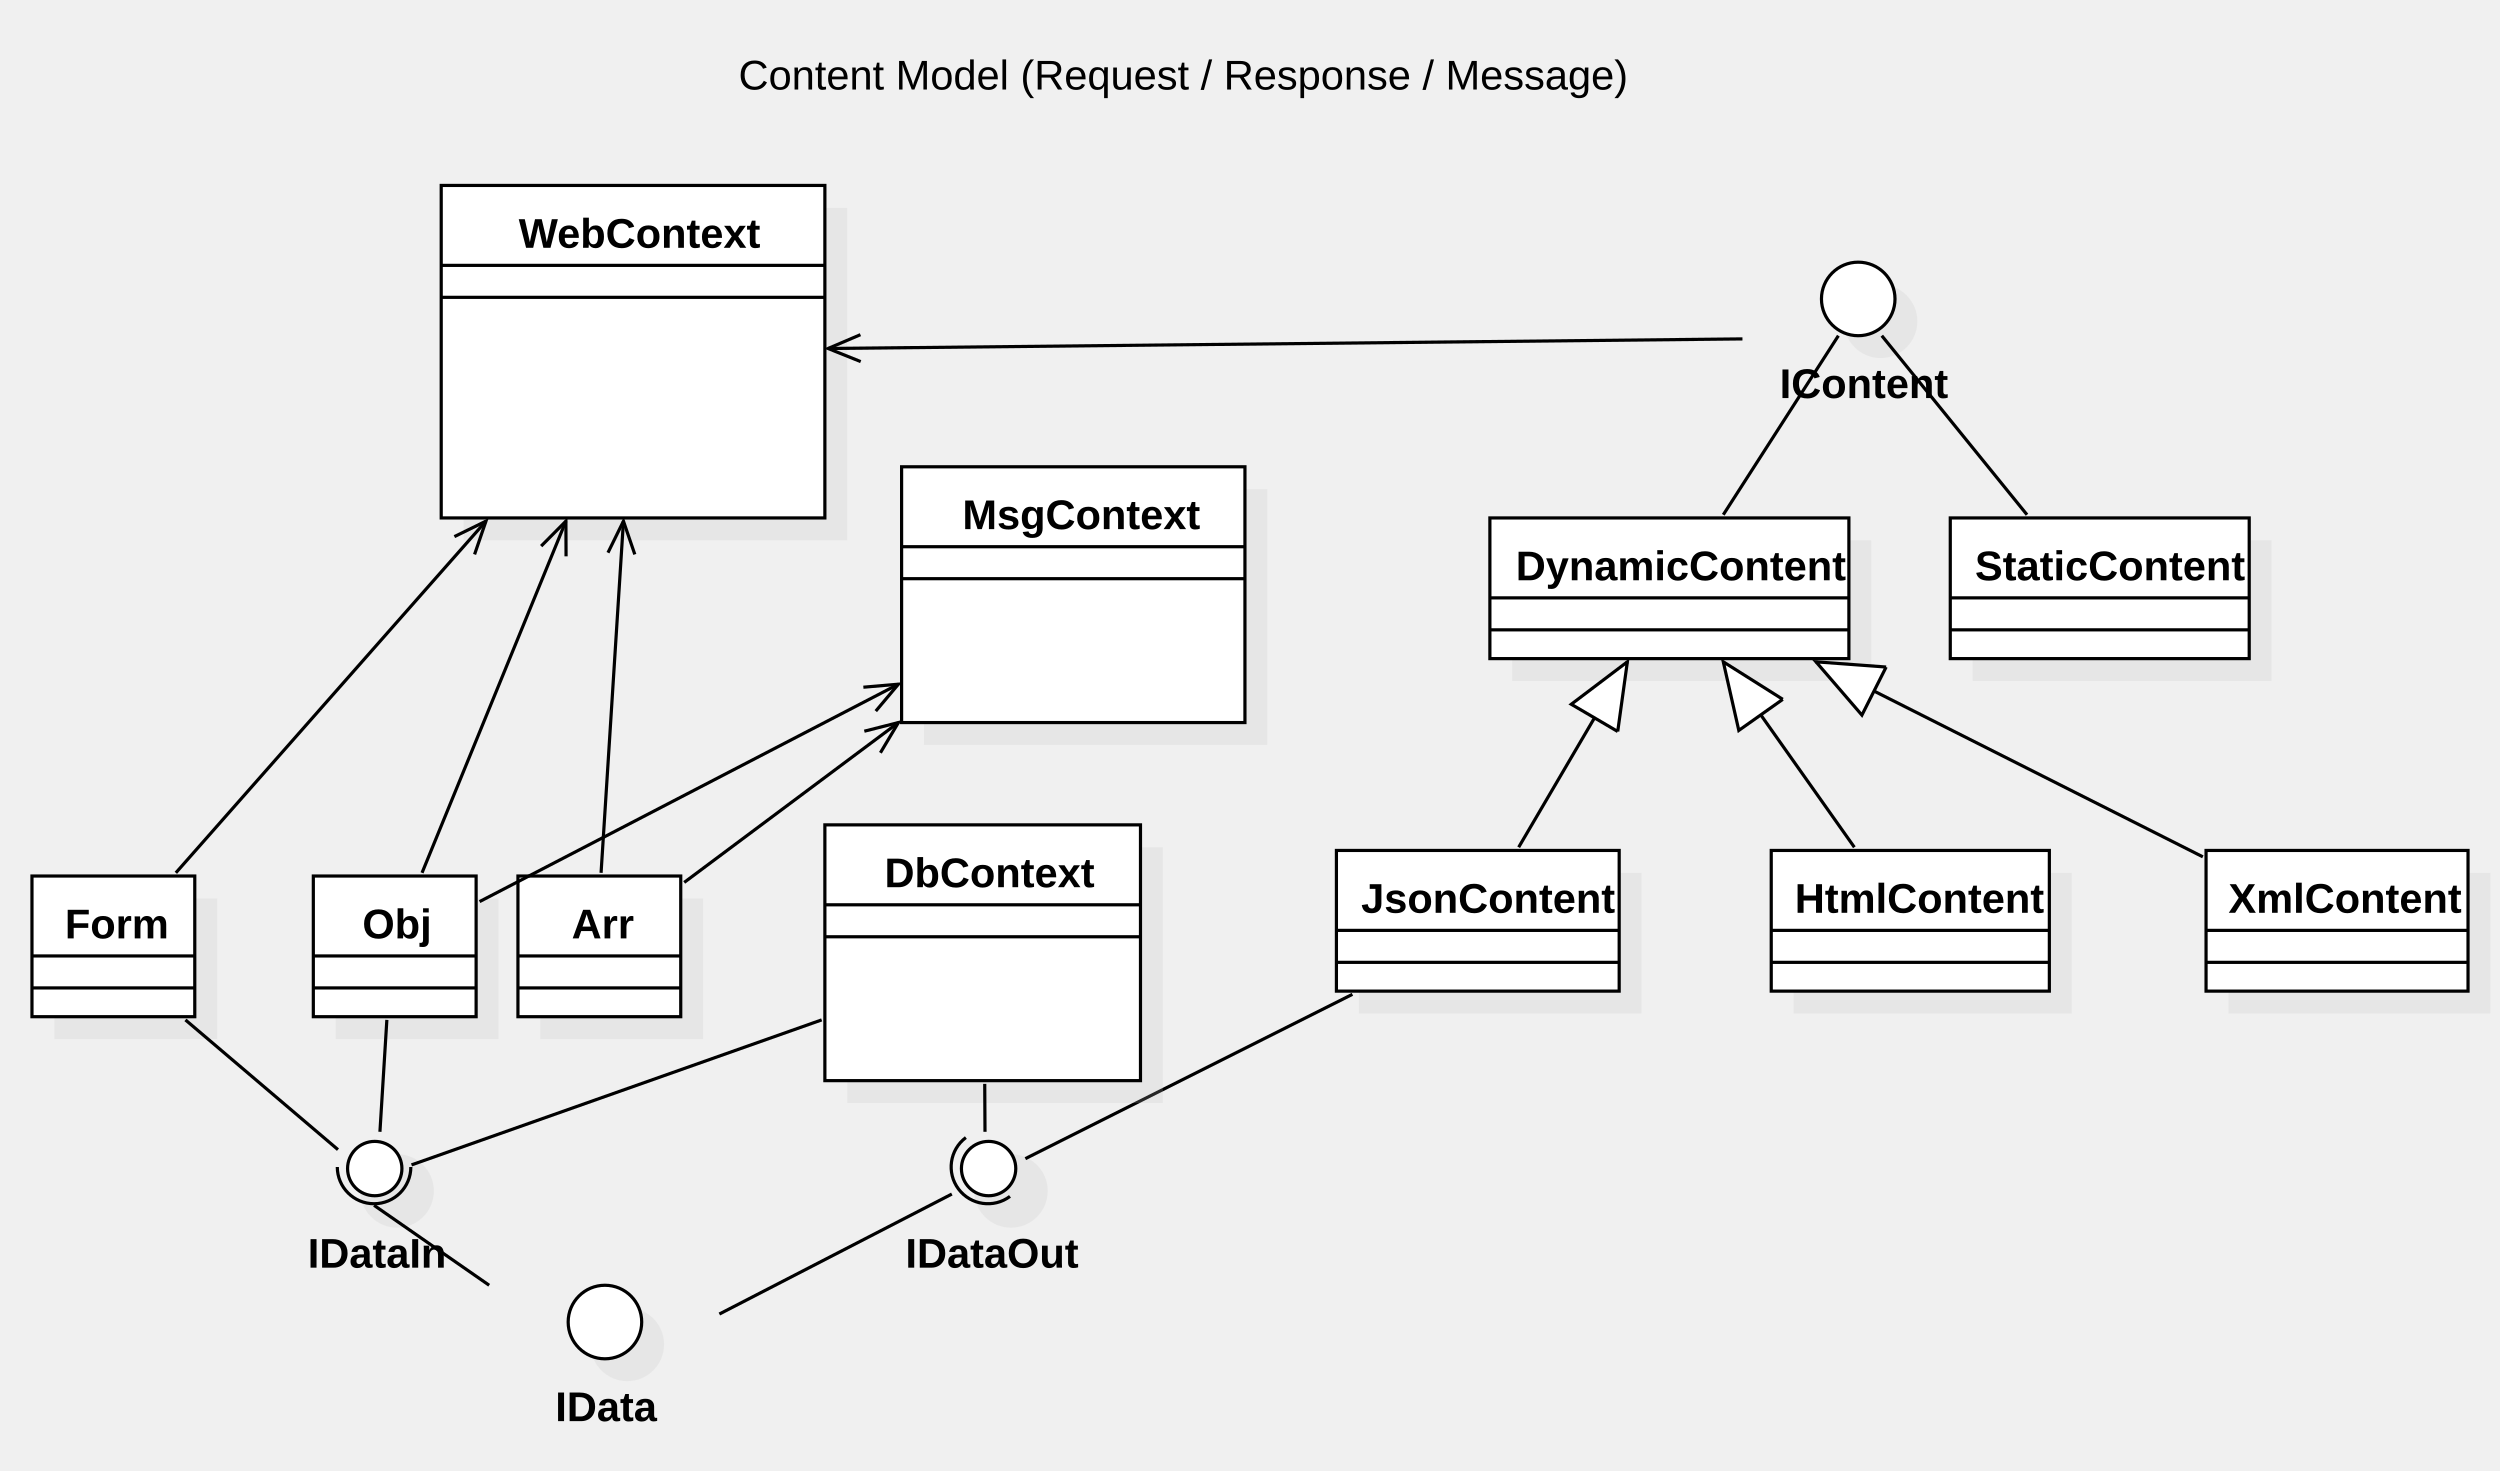
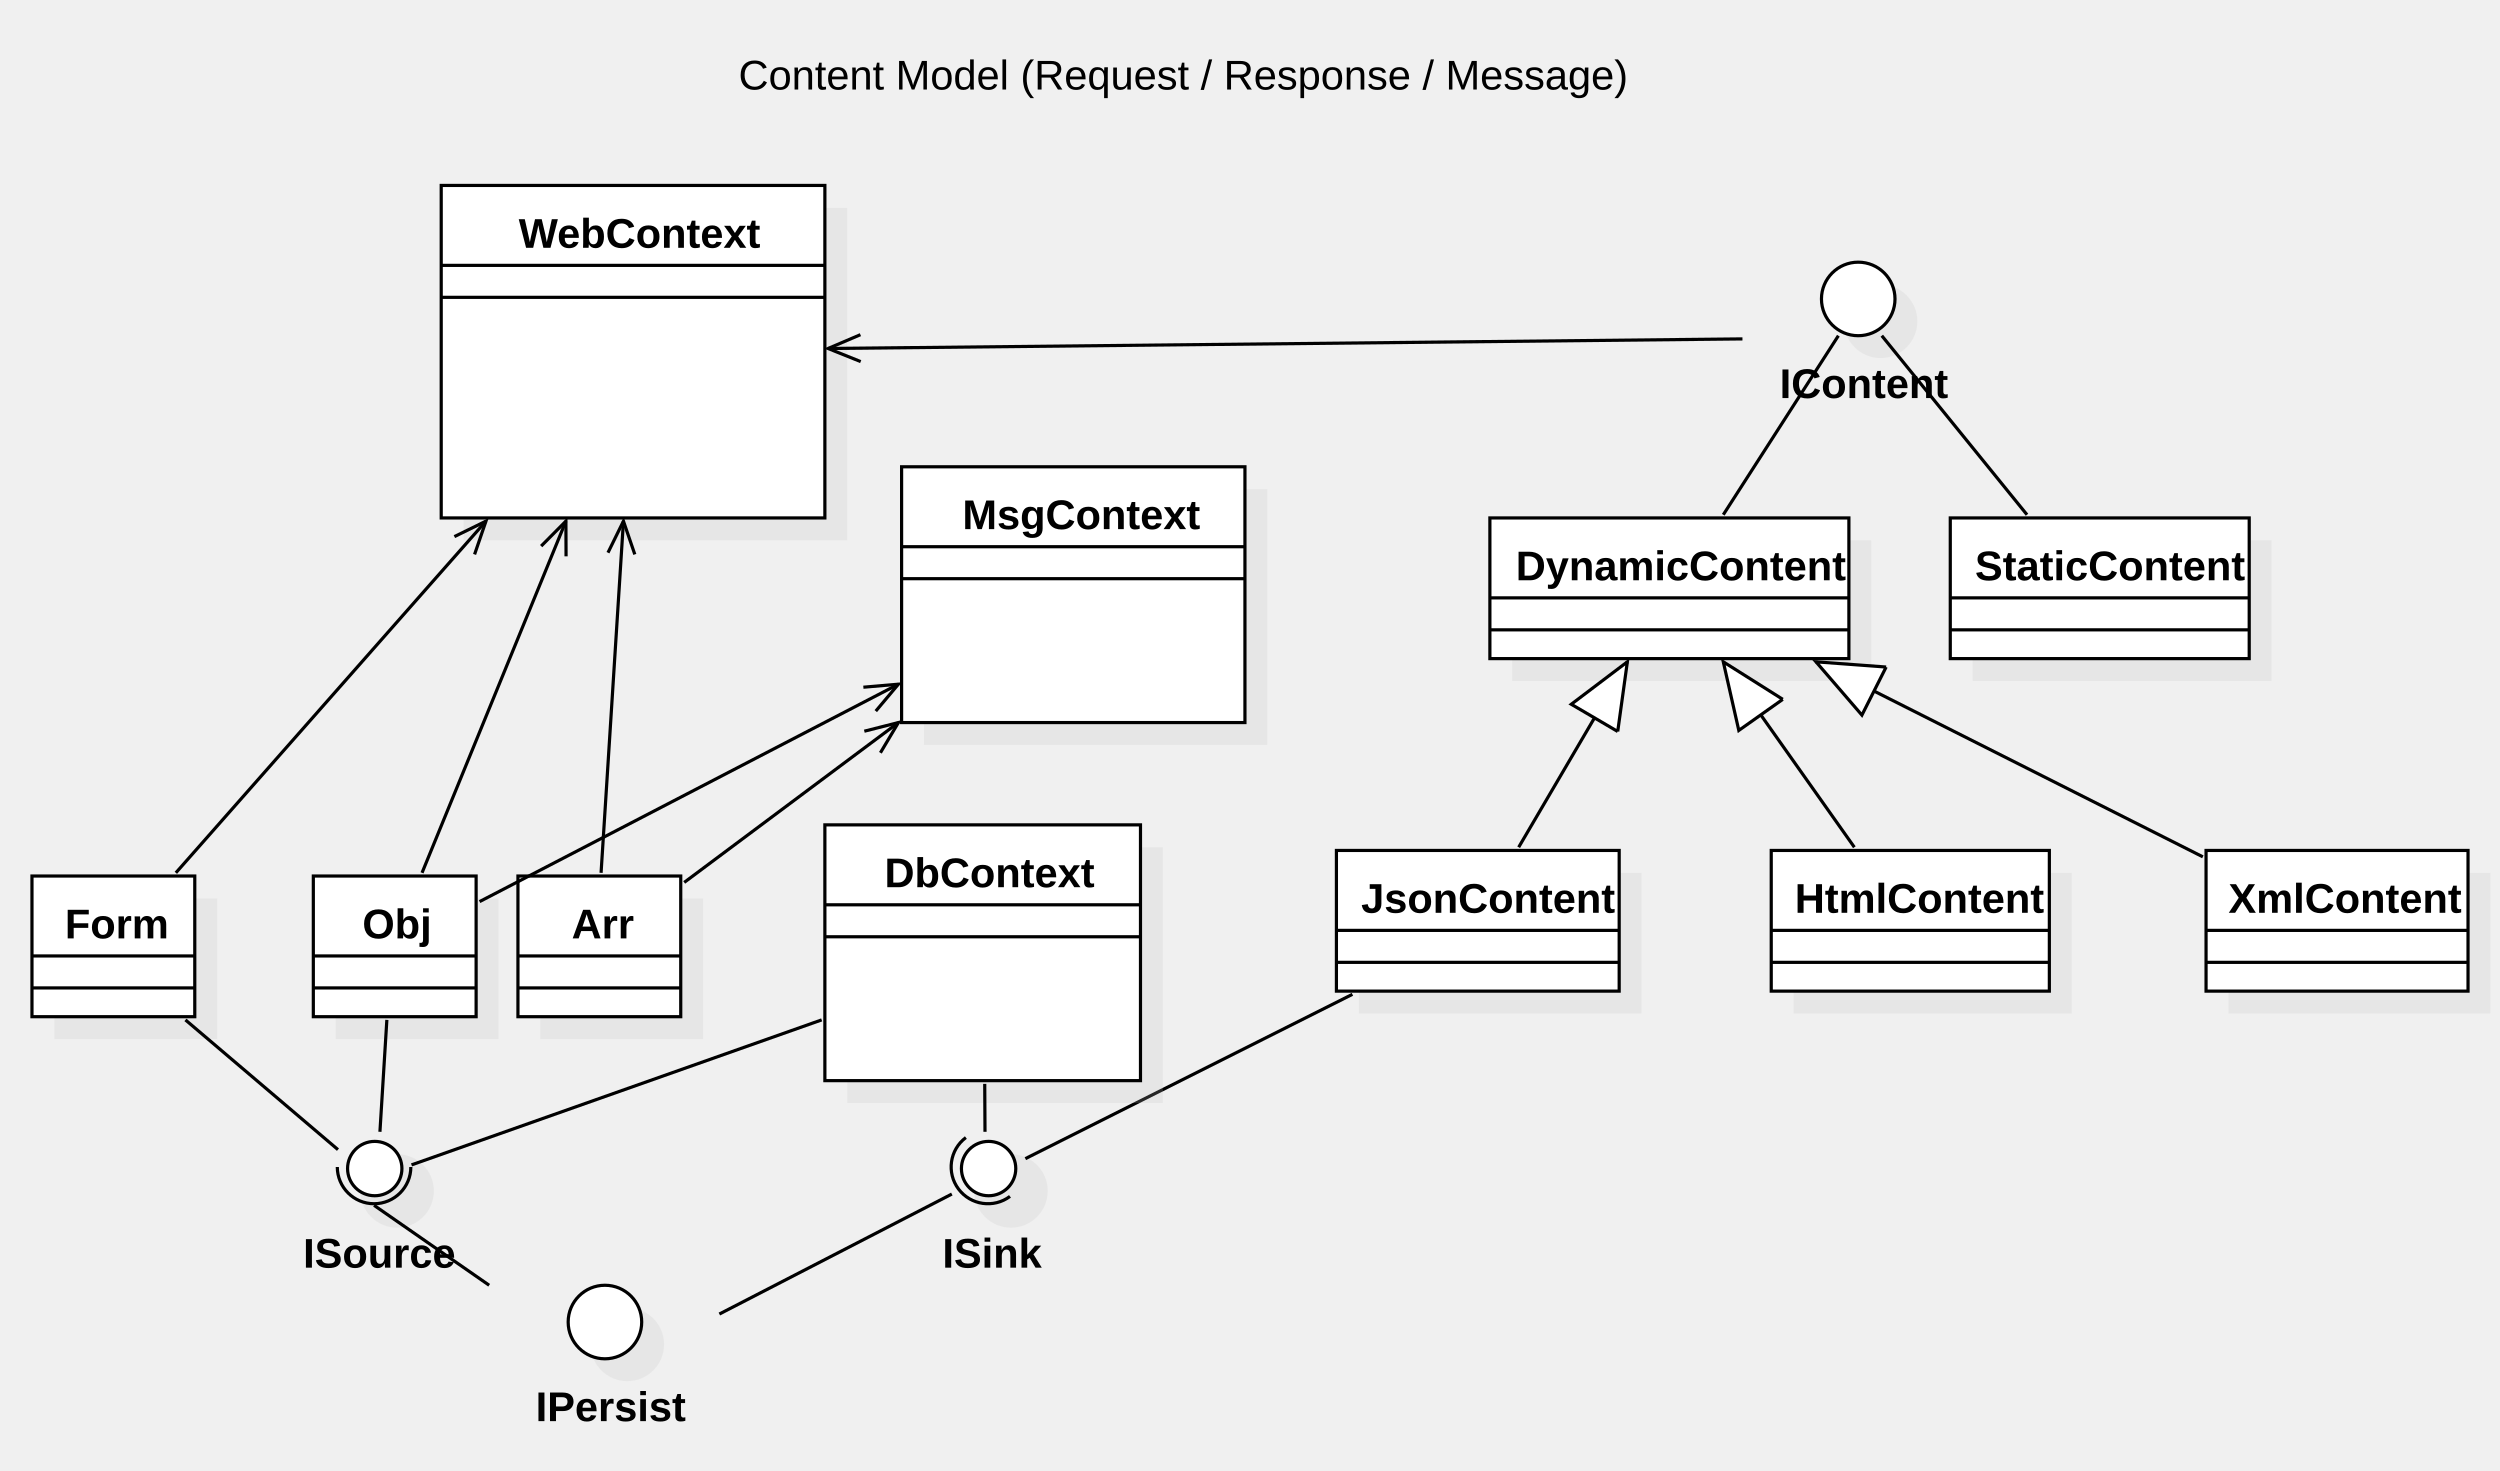
<svg xmlns="http://www.w3.org/2000/svg" version="1.1" width="781.941" height="460">
  <defs />
  <g>
    <g transform="translate(-14,-38) scale(1,1)">
      <rect fill="#C0C0C0" stroke="none" x="439" y="311" width="88.441" height="44" opacity="0.2" />
    </g>
    <g transform="translate(-14,-38) scale(1,1)">
      <rect fill="#ffffff" stroke="none" x="432" y="304" width="88.441" height="44" />
    </g>
    <g transform="translate(-14,-38) scale(1,1)">
      <path fill="none" stroke="#000000" d="M 432 304 L 520.441 304 L 520.441 348 L 432 348 L 432 304 Z Z" stroke-miterlimit="10" />
    </g>
    <g transform="translate(-14,-38) scale(1,1)">
      <path fill="none" stroke="#000000" d="M 432 329 L 520.441 329" stroke-miterlimit="10" />
    </g>
    <g transform="translate(-14,-38) scale(1,1)">
      <path fill="none" stroke="#000000" d="M 432 339 L 520.441 339" stroke-miterlimit="10" />
    </g>
    <g transform="translate(-14,-38) scale(1,1)">
      <g>
        <path fill="none" stroke="none" />
        <text fill="#000000" stroke="none" font-family="Arial" font-size="13px" font-style="normal" font-weight="bold" text-decoration="none" x="439.725" y="323.5">JsonContent</text>
      </g>
    </g>
    <g transform="translate(-14,-38) scale(1,1)">
      <path fill="#C0C0C0" stroke="none" d="M 318.71 410.5 C 318.71 404.149 323.859 399 330.21 399 C 336.561 399 341.71 404.149 341.71 410.5 C 341.71 416.851 336.561 422 330.21 422 C 323.859 422 318.71 416.851 318.71 410.5 Z" opacity="0.2" />
    </g>
    <g transform="translate(-14,-38) scale(1,1)">
      <path fill="none" stroke="#000000" d="M 329.9 412.2 A 11.5 11.5 0 0 1 316.1 393.8" stroke-miterlimit="10" />
    </g>
    <g transform="translate(-14,-38) scale(1,1)">
      <path fill="#ffffff" stroke="none" d="M 314.71 403.5 C 314.71 398.806 318.516 395 323.21 395 C 327.904 395 331.71 398.806 331.71 403.5 C 331.71 408.194 327.904 412 323.21 412 C 318.516 412 314.71 408.194 314.71 403.5 Z" />
    </g>
    <g transform="translate(-14,-38) scale(1,1)">
      <path fill="none" stroke="#000000" d="M 314.71 403.5 C 314.71 398.806 318.516 395 323.21 395 C 327.904 395 331.71 398.806 331.71 403.5 C 331.71 408.194 327.904 412 323.21 412 C 318.516 412 314.71 408.194 314.71 403.5 Z" stroke-miterlimit="10" />
    </g>
    <g transform="translate(-14,-38) scale(1,1)">
      <g>
        <path fill="none" stroke="none" />
-         <text fill="#000000" stroke="none" font-family="Arial" font-size="13px" font-style="normal" font-weight="bold" text-decoration="none" x="297.197" y="434.5">IDataOut</text>
+         <text fill="#000000" stroke="none" font-family="Arial" font-size="13px" font-style="normal" font-weight="bold" text-decoration="none" x="308.76" y="434.5">ISink</text>
      </g>
    </g>
    <g transform="translate(-14,-38) scale(1,1)">
      <path fill="none" stroke="#000000" d="M 437 349 L 334.71 400.398" stroke-miterlimit="10" />
    </g>
    <g transform="translate(-14,-38) scale(1,1)">
      <path fill="#C0C0C0" stroke="none" d="M 126.71 410.5 C 126.71 404.149 131.859 399 138.21 399 C 144.561 399 149.71 404.149 149.71 410.5 C 149.71 416.851 144.561 422 138.21 422 C 131.859 422 126.71 416.851 126.71 410.5 Z" opacity="0.2" />
    </g>
    <g transform="translate(-14,-38) scale(1,1)">
      <path fill="none" stroke="#000000" d="M 142.5 403 A 11.5 11.5 0 0 1 119.5 403" stroke-miterlimit="10" />
    </g>
    <g transform="translate(-14,-38) scale(1,1)">
      <path fill="#ffffff" stroke="none" d="M 122.71 403.5 C 122.71 398.806 126.516 395 131.21 395 C 135.904 395 139.71 398.806 139.71 403.5 C 139.71 408.194 135.904 412 131.21 412 C 126.516 412 122.71 408.194 122.71 403.5 Z" />
    </g>
    <g transform="translate(-14,-38) scale(1,1)">
      <path fill="none" stroke="#000000" d="M 122.71 403.5 C 122.71 398.806 126.516 395 131.21 395 C 135.904 395 139.71 398.806 139.71 403.5 C 139.71 408.194 135.904 412 131.21 412 C 126.516 412 122.71 408.194 122.71 403.5 Z" stroke-miterlimit="10" />
    </g>
    <g transform="translate(-14,-38) scale(1,1)">
      <g>
        <path fill="none" stroke="none" />
-         <text fill="#000000" stroke="none" font-family="Arial" font-size="13px" font-style="normal" font-weight="bold" text-decoration="none" x="110.253" y="434.5">IDataIn</text>
+         <text fill="#000000" stroke="none" font-family="Arial" font-size="13px" font-style="normal" font-weight="bold" text-decoration="none" x="108.809" y="434.5">ISource</text>
      </g>
    </g>
    <g transform="translate(-14,-38) scale(1,1)">
      <rect fill="#C0C0C0" stroke="none" x="119" y="319" width="50.92" height="44" opacity="0.2" />
    </g>
    <g transform="translate(-14,-38) scale(1,1)">
      <rect fill="#ffffff" stroke="none" x="112" y="312" width="50.92" height="44" />
    </g>
    <g transform="translate(-14,-38) scale(1,1)">
      <path fill="none" stroke="#000000" d="M 112 312 L 162.92 312 L 162.92 356 L 112 356 L 112 312 Z Z" stroke-miterlimit="10" />
    </g>
    <g transform="translate(-14,-38) scale(1,1)">
      <path fill="none" stroke="#000000" d="M 112 337 L 162.92 337" stroke-miterlimit="10" />
    </g>
    <g transform="translate(-14,-38) scale(1,1)">
      <path fill="none" stroke="#000000" d="M 112 347 L 162.92 347" stroke-miterlimit="10" />
    </g>
    <g transform="translate(-14,-38) scale(1,1)">
      <g>
        <path fill="none" stroke="none" />
        <text fill="#000000" stroke="none" font-family="Arial" font-size="13px" font-style="normal" font-weight="bold" text-decoration="none" x="127.345" y="331.5">Obj</text>
      </g>
    </g>
    <g transform="translate(-14,-38) scale(1,1)">
      <path fill="none" stroke="#000000" d="M 135 357 L 132.833 392" stroke-miterlimit="10" />
    </g>
    <g transform="translate(-14,-38) scale(1,1)">
      <rect fill="#C0C0C0" stroke="none" x="31" y="319" width="50.92" height="44" opacity="0.2" />
    </g>
    <g transform="translate(-14,-38) scale(1,1)">
      <rect fill="#ffffff" stroke="none" x="24" y="312" width="50.92" height="44" />
    </g>
    <g transform="translate(-14,-38) scale(1,1)">
      <path fill="none" stroke="#000000" d="M 24 312 L 74.92 312 L 74.92 356 L 24 356 L 24 312 Z Z" stroke-miterlimit="10" />
    </g>
    <g transform="translate(-14,-38) scale(1,1)">
      <path fill="none" stroke="#000000" d="M 24 337 L 74.92 337" stroke-miterlimit="10" />
    </g>
    <g transform="translate(-14,-38) scale(1,1)">
      <path fill="none" stroke="#000000" d="M 24 347 L 74.92 347" stroke-miterlimit="10" />
    </g>
    <g transform="translate(-14,-38) scale(1,1)">
      <g>
        <path fill="none" stroke="none" />
        <text fill="#000000" stroke="none" font-family="Arial" font-size="13px" font-style="normal" font-weight="bold" text-decoration="none" x="34.295" y="331.5">Form</text>
      </g>
    </g>
    <g transform="translate(-14,-38) scale(1,1)">
      <path fill="none" stroke="#000000" d="M 72 357 L 119.71 397.581" stroke-miterlimit="10" />
    </g>
    <g transform="translate(-14,-38) scale(1,1)">
      <rect fill="#C0C0C0" stroke="none" x="279" y="303" width="98.717" height="80" opacity="0.2" />
    </g>
    <g transform="translate(-14,-38) scale(1,1)">
      <rect fill="#ffffff" stroke="none" x="272" y="296" width="98.717" height="80" />
    </g>
    <g transform="translate(-14,-38) scale(1,1)">
      <path fill="none" stroke="#000000" d="M 272 296 L 370.717 296 L 370.717 376 L 272 376 L 272 296 Z Z" stroke-miterlimit="10" />
    </g>
    <g transform="translate(-14,-38) scale(1,1)">
      <path fill="none" stroke="#000000" d="M 272 321 L 370.717 321" stroke-miterlimit="10" />
    </g>
    <g transform="translate(-14,-38) scale(1,1)">
      <path fill="none" stroke="#000000" d="M 272 331 L 370.717 331" stroke-miterlimit="10" />
    </g>
    <g transform="translate(-14,-38) scale(1,1)">
      <g>
        <path fill="none" stroke="none" />
        <text fill="#000000" stroke="none" font-family="Arial" font-size="13px" font-style="normal" font-weight="bold" text-decoration="none" x="290.649" y="315.5">DbContext</text>
      </g>
    </g>
    <g transform="translate(-14,-38) scale(1,1)">
      <path fill="none" stroke="#000000" d="M 322 377 L 322.083 392" stroke-miterlimit="10" />
    </g>
    <g transform="translate(-14,-38) scale(1,1)">
      <path fill="none" stroke="#000000" d="M 271 357 L 142.71 402.349" stroke-miterlimit="10" />
    </g>
    <g transform="translate(-14,-38) scale(1,1)">
      <path fill="#C0C0C0" stroke="none" d="M 198.71 458.5 C 198.71 452.149 203.859 447 210.21 447 C 216.561 447 221.71 452.149 221.71 458.5 C 221.71 464.851 216.561 470 210.21 470 C 203.859 470 198.71 464.851 198.71 458.5 Z" opacity="0.2" />
    </g>
    <g transform="translate(-14,-38) scale(1,1)">
      <path fill="#ffffff" stroke="none" d="M 191.71 451.5 C 191.71 445.149 196.859 440 203.21 440 C 209.561 440 214.71 445.149 214.71 451.5 C 214.71 457.851 209.561 463 203.21 463 C 196.859 463 191.71 457.851 191.71 451.5 Z" />
    </g>
    <g transform="translate(-14,-38) scale(1,1)">
      <path fill="none" stroke="#000000" d="M 191.71 451.5 C 191.71 445.149 196.859 440 203.21 440 C 209.561 440 214.71 445.149 214.71 451.5 C 214.71 457.851 209.561 463 203.21 463 C 196.859 463 191.71 457.851 191.71 451.5 Z" stroke-miterlimit="10" />
    </g>
    <g transform="translate(-14,-38) scale(1,1)">
      <g>
        <path fill="none" stroke="none" />
-         <text fill="#000000" stroke="none" font-family="Arial" font-size="13px" font-style="normal" font-weight="bold" text-decoration="none" x="187.674" y="482.5">IData</text>
+         <text fill="#000000" stroke="none" font-family="Arial" font-size="13px" font-style="normal" font-weight="bold" text-decoration="none" x="181.539" y="482.5">IPersist</text>
      </g>
    </g>
    <g transform="translate(-14,-38) scale(1,1)">
      <path fill="none" stroke="#000000" d="M 167 440 L 131 415" stroke-miterlimit="10" />
    </g>
    <g transform="translate(-14,-38) scale(1,1)">
      <path fill="none" stroke="#000000" d="M 239 449 L 311.71 411.468" stroke-miterlimit="10" />
    </g>
    <g transform="translate(-14,-38) scale(1,1)">
      <g>
        <path fill="none" stroke="none" />
        <text fill="#000000" stroke="none" font-family="Arial" font-size="13px" font-style="normal" font-weight="normal" text-decoration="none" x="245" y="66">Content Model (Request / Response / Message)</text>
      </g>
    </g>
    <g transform="translate(-14,-38) scale(1,1)">
      <rect fill="#C0C0C0" stroke="none" x="487" y="207" width="112.289" height="44" opacity="0.2" />
    </g>
    <g transform="translate(-14,-38) scale(1,1)">
      <rect fill="#ffffff" stroke="none" x="480" y="200" width="112.289" height="44" />
    </g>
    <g transform="translate(-14,-38) scale(1,1)">
      <path fill="none" stroke="#000000" d="M 480 200 L 592.289 200 L 592.289 244 L 480 244 L 480 200 Z Z" stroke-miterlimit="10" />
    </g>
    <g transform="translate(-14,-38) scale(1,1)">
      <path fill="none" stroke="#000000" d="M 480 225 L 592.289 225" stroke-miterlimit="10" />
    </g>
    <g transform="translate(-14,-38) scale(1,1)">
      <path fill="none" stroke="#000000" d="M 480 235 L 592.289 235" stroke-miterlimit="10" />
    </g>
    <g transform="translate(-14,-38) scale(1,1)">
      <g>
        <path fill="none" stroke="none" />
        <text fill="#000000" stroke="none" font-family="Arial" font-size="13px" font-style="normal" font-weight="bold" text-decoration="none" x="488.096" y="219.5">DynamicContent</text>
      </g>
    </g>
    <g transform="translate(-14,-38) scale(1,1)">
      <rect fill="#C0C0C0" stroke="none" x="631" y="207" width="93.5" height="44" opacity="0.2" />
    </g>
    <g transform="translate(-14,-38) scale(1,1)">
      <rect fill="#ffffff" stroke="none" x="624" y="200" width="93.5" height="44" />
    </g>
    <g transform="translate(-14,-38) scale(1,1)">
      <path fill="none" stroke="#000000" d="M 624 200 L 717.5 200 L 717.5 244 L 624 244 L 624 200 Z Z" stroke-miterlimit="10" />
    </g>
    <g transform="translate(-14,-38) scale(1,1)">
      <path fill="none" stroke="#000000" d="M 624 225 L 717.5 225" stroke-miterlimit="10" />
    </g>
    <g transform="translate(-14,-38) scale(1,1)">
      <path fill="none" stroke="#000000" d="M 624 235 L 717.5 235" stroke-miterlimit="10" />
    </g>
    <g transform="translate(-14,-38) scale(1,1)">
      <g>
        <path fill="none" stroke="none" />
        <text fill="#000000" stroke="none" font-family="Arial" font-size="13px" font-style="normal" font-weight="bold" text-decoration="none" x="631.728" y="219.5">StaticContent</text>
      </g>
    </g>
    <g transform="translate(-14,-38) scale(1,1)">
      <path fill="#C0C0C0" stroke="none" d="M 590.71 138.5 C 590.71 132.149 595.859 127 602.21 127 C 608.561 127 613.71 132.149 613.71 138.5 C 613.71 144.851 608.561 150 602.21 150 C 595.859 150 590.71 144.851 590.71 138.5 Z" opacity="0.2" />
    </g>
    <g transform="translate(-14,-38) scale(1,1)">
      <path fill="#ffffff" stroke="none" d="M 583.71 131.5 C 583.71 125.149 588.859 120 595.21 120 C 601.561 120 606.71 125.149 606.71 131.5 C 606.71 137.851 601.561 143 595.21 143 C 588.859 143 583.71 137.851 583.71 131.5 Z" />
    </g>
    <g transform="translate(-14,-38) scale(1,1)">
      <path fill="none" stroke="#000000" d="M 583.71 131.5 C 583.71 125.149 588.859 120 595.21 120 C 601.561 120 606.71 125.149 606.71 131.5 C 606.71 137.851 601.561 143 595.21 143 C 588.859 143 583.71 137.851 583.71 131.5 Z" stroke-miterlimit="10" />
    </g>
    <g transform="translate(-14,-38) scale(1,1)">
      <g>
        <path fill="none" stroke="none" />
        <text fill="#000000" stroke="none" font-family="Arial" font-size="13px" font-style="normal" font-weight="bold" text-decoration="none" x="570.638" y="162.5">IContent</text>
      </g>
    </g>
    <g transform="translate(-14,-38) scale(1,1)">
      <path fill="none" stroke="#000000" d="M 553 199 L 589 143" stroke-miterlimit="10" />
    </g>
    <g transform="translate(-14,-38) scale(1,1)">
      <path fill="none" stroke="#000000" d="M 648 199 L 602.579 143" stroke-miterlimit="10" />
    </g>
    <g transform="translate(-14,-38) scale(1,1)">
      <rect fill="#C0C0C0" stroke="none" x="159" y="103" width="120" height="104" opacity="0.2" />
    </g>
    <g transform="translate(-14,-38) scale(1,1)">
      <rect fill="#ffffff" stroke="none" x="152" y="96" width="120" height="104" />
    </g>
    <g transform="translate(-14,-38) scale(1,1)">
      <path fill="none" stroke="#000000" d="M 152 96 L 272 96 L 272 200 L 152 200 L 152 96 Z Z" stroke-miterlimit="10" />
    </g>
    <g transform="translate(-14,-38) scale(1,1)">
      <path fill="none" stroke="#000000" d="M 152 121 L 272 121" stroke-miterlimit="10" />
    </g>
    <g transform="translate(-14,-38) scale(1,1)">
      <path fill="none" stroke="#000000" d="M 152 131 L 272 131" stroke-miterlimit="10" />
    </g>
    <g transform="translate(-14,-38) scale(1,1)">
      <g>
        <path fill="none" stroke="none" />
        <text fill="#000000" stroke="none" font-family="Arial" font-size="13px" font-style="normal" font-weight="bold" text-decoration="none" x="176.234" y="115.5">WebContext</text>
      </g>
    </g>
    <g transform="translate(-14,-38) scale(1,1)">
      <path fill="none" stroke="#000000" d="M 146 311 L 191 201" stroke-miterlimit="10" />
    </g>
    <g transform="translate(-14,-38) scale(1,1)">
      <path fill="none" stroke="#000000" d="M 191.048 212 L 191 201 L 183.256 208.812" stroke-miterlimit="10" />
    </g>
    <g transform="translate(-14,-38) scale(1,1)">
      <path fill="none" stroke="#000000" d="M 69 311 L 166 201" stroke-miterlimit="10" />
    </g>
    <g transform="translate(-14,-38) scale(1,1)">
      <path fill="none" stroke="#000000" d="M 162.436 211.407 L 166 201 L 156.121 205.838" stroke-miterlimit="10" />
    </g>
    <g transform="translate(-14,-38) scale(1,1)">
      <path fill="none" stroke="#000000" d="M 559 144 L 273 147" stroke-miterlimit="10" />
    </g>
    <g transform="translate(-14,-38) scale(1,1)">
      <path fill="none" stroke="#000000" d="M 283.118 142.684 L 273 147 L 283.206 151.103" stroke-miterlimit="10" />
    </g>
    <g transform="translate(-14,-38) scale(1,1)">
      <path fill="none" stroke="#000000" d="M 489 303 L 523 245" stroke-miterlimit="10" />
    </g>
    <g transform="translate(-14,-38) scale(1,1)">
      <path fill="#FFFFFF" stroke="none" d="M 519.984 266.792 L 523 245 L 505.458 258.277" />
    </g>
    <g transform="translate(-14,-38) scale(1,1)">
      <path fill="none" stroke="#000000" d="M 519.984 266.792 L 523 245 L 505.458 258.277 L 519.984 266.792" stroke-miterlimit="10" />
    </g>
    <g transform="translate(-14,-38) scale(1,1)">
      <rect fill="#C0C0C0" stroke="none" x="575" y="311" width="86.987" height="44" opacity="0.2" />
    </g>
    <g transform="translate(-14,-38) scale(1,1)">
      <rect fill="#ffffff" stroke="none" x="568" y="304" width="86.987" height="44" />
    </g>
    <g transform="translate(-14,-38) scale(1,1)">
      <path fill="none" stroke="#000000" d="M 568 304 L 654.987 304 L 654.987 348 L 568 348 L 568 304 Z Z" stroke-miterlimit="10" />
    </g>
    <g transform="translate(-14,-38) scale(1,1)">
      <path fill="none" stroke="#000000" d="M 568 329 L 654.987 329" stroke-miterlimit="10" />
    </g>
    <g transform="translate(-14,-38) scale(1,1)">
      <path fill="none" stroke="#000000" d="M 568 339 L 654.987 339" stroke-miterlimit="10" />
    </g>
    <g transform="translate(-14,-38) scale(1,1)">
      <g>
        <path fill="none" stroke="none" />
        <text fill="#000000" stroke="none" font-family="Arial" font-size="13px" font-style="normal" font-weight="bold" text-decoration="none" x="575.369" y="323.5">HtmlContent</text>
      </g>
    </g>
    <g transform="translate(-14,-38) scale(1,1)">
      <path fill="none" stroke="#000000" d="M 594 303 L 553 245" stroke-miterlimit="10" />
    </g>
    <g transform="translate(-14,-38) scale(1,1)">
      <path fill="#FFFFFF" stroke="none" d="M 571.607 256.737 L 553 245 L 557.858 266.457" />
    </g>
    <g transform="translate(-14,-38) scale(1,1)">
      <path fill="none" stroke="#000000" d="M 571.607 256.737 L 553 245 L 557.858 266.457 L 571.607 256.737" stroke-miterlimit="10" />
    </g>
    <g transform="translate(-14,-38) scale(1,1)">
      <rect fill="#C0C0C0" stroke="none" x="711" y="311" width="81.941" height="44" opacity="0.2" />
    </g>
    <g transform="translate(-14,-38) scale(1,1)">
      <rect fill="#ffffff" stroke="none" x="704" y="304" width="81.941" height="44" />
    </g>
    <g transform="translate(-14,-38) scale(1,1)">
      <path fill="none" stroke="#000000" d="M 704 304 L 785.941 304 L 785.941 348 L 704 348 L 704 304 Z Z" stroke-miterlimit="10" />
    </g>
    <g transform="translate(-14,-38) scale(1,1)">
      <path fill="none" stroke="#000000" d="M 704 329 L 785.941 329" stroke-miterlimit="10" />
    </g>
    <g transform="translate(-14,-38) scale(1,1)">
      <path fill="none" stroke="#000000" d="M 704 339 L 785.941 339" stroke-miterlimit="10" />
    </g>
    <g transform="translate(-14,-38) scale(1,1)">
      <g>
        <path fill="none" stroke="none" />
        <text fill="#000000" stroke="none" font-family="Arial" font-size="13px" font-style="normal" font-weight="bold" text-decoration="none" x="711.01" y="323.5">XmlContent</text>
      </g>
    </g>
    <g transform="translate(-14,-38) scale(1,1)">
      <path fill="none" stroke="#000000" d="M 703 306 L 582 245" stroke-miterlimit="10" />
    </g>
    <g transform="translate(-14,-38) scale(1,1)">
      <path fill="#FFFFFF" stroke="none" d="M 603.939 246.632 L 582 245 L 596.36 261.667" />
    </g>
    <g transform="translate(-14,-38) scale(1,1)">
      <path fill="none" stroke="#000000" d="M 603.939 246.632 L 582 245 L 596.36 261.667 L 603.939 246.632" stroke-miterlimit="10" />
    </g>
    <g transform="translate(-14,-38) scale(1,1)">
      <rect fill="#C0C0C0" stroke="none" x="183" y="319" width="50.92" height="44" opacity="0.2" />
    </g>
    <g transform="translate(-14,-38) scale(1,1)">
      <rect fill="#ffffff" stroke="none" x="176" y="312" width="50.92" height="44" />
    </g>
    <g transform="translate(-14,-38) scale(1,1)">
      <path fill="none" stroke="#000000" d="M 176 312 L 226.92 312 L 226.92 356 L 176 356 L 176 312 Z Z" stroke-miterlimit="10" />
    </g>
    <g transform="translate(-14,-38) scale(1,1)">
      <path fill="none" stroke="#000000" d="M 176 337 L 226.92 337" stroke-miterlimit="10" />
    </g>
    <g transform="translate(-14,-38) scale(1,1)">
      <path fill="none" stroke="#000000" d="M 176 347 L 226.92 347" stroke-miterlimit="10" />
    </g>
    <g transform="translate(-14,-38) scale(1,1)">
      <g>
        <path fill="none" stroke="none" />
        <text fill="#000000" stroke="none" font-family="Arial" font-size="13px" font-style="normal" font-weight="bold" text-decoration="none" x="192.795" y="331.5">Arr</text>
      </g>
    </g>
    <g transform="translate(-14,-38) scale(1,1)">
      <path fill="none" stroke="#000000" d="M 202 311 L 209 201" stroke-miterlimit="10" />
    </g>
    <g transform="translate(-14,-38) scale(1,1)">
      <path fill="none" stroke="#000000" d="M 212.556 211.409 L 209 201 L 204.154 210.875" stroke-miterlimit="10" />
    </g>
    <g transform="translate(-14,-38) scale(1,1)">
      <rect fill="#C0C0C0" stroke="none" x="303" y="191" width="107.388" height="80" opacity="0.2" />
    </g>
    <g transform="translate(-14,-38) scale(1,1)">
      <rect fill="#ffffff" stroke="none" x="296" y="184" width="107.388" height="80" />
    </g>
    <g transform="translate(-14,-38) scale(1,1)">
      <path fill="none" stroke="#000000" d="M 296 184 L 403.388 184 L 403.388 264 L 296 264 L 296 184 Z Z" stroke-miterlimit="10" />
    </g>
    <g transform="translate(-14,-38) scale(1,1)">
      <path fill="none" stroke="#000000" d="M 296 209 L 403.388 209" stroke-miterlimit="10" />
    </g>
    <g transform="translate(-14,-38) scale(1,1)">
      <path fill="none" stroke="#000000" d="M 296 219 L 403.388 219" stroke-miterlimit="10" />
    </g>
    <g transform="translate(-14,-38) scale(1,1)">
      <g>
        <path fill="none" stroke="none" />
        <text fill="#000000" stroke="none" font-family="Arial" font-size="13px" font-style="normal" font-weight="bold" text-decoration="none" x="315.014" y="203.5">MsgContext</text>
      </g>
    </g>
    <g transform="translate(-14,-38) scale(1,1)">
      <path fill="none" stroke="#000000" d="M 164 320 L 295 252" stroke-miterlimit="10" />
    </g>
    <g transform="translate(-14,-38) scale(1,1)">
      <path fill="none" stroke="#000000" d="M 287.92 260.418 L 295 252 L 284.041 252.946" stroke-miterlimit="10" />
    </g>
    <g transform="translate(-14,-38) scale(1,1)">
      <path fill="none" stroke="#000000" d="M 228 314 L 295 264" stroke-miterlimit="10" />
    </g>
    <g transform="translate(-14,-38) scale(1,1)">
      <path fill="none" stroke="#000000" d="M 289.373 273.452 L 295 264 L 284.338 266.704" stroke-miterlimit="10" />
    </g>
  </g>
</svg>
